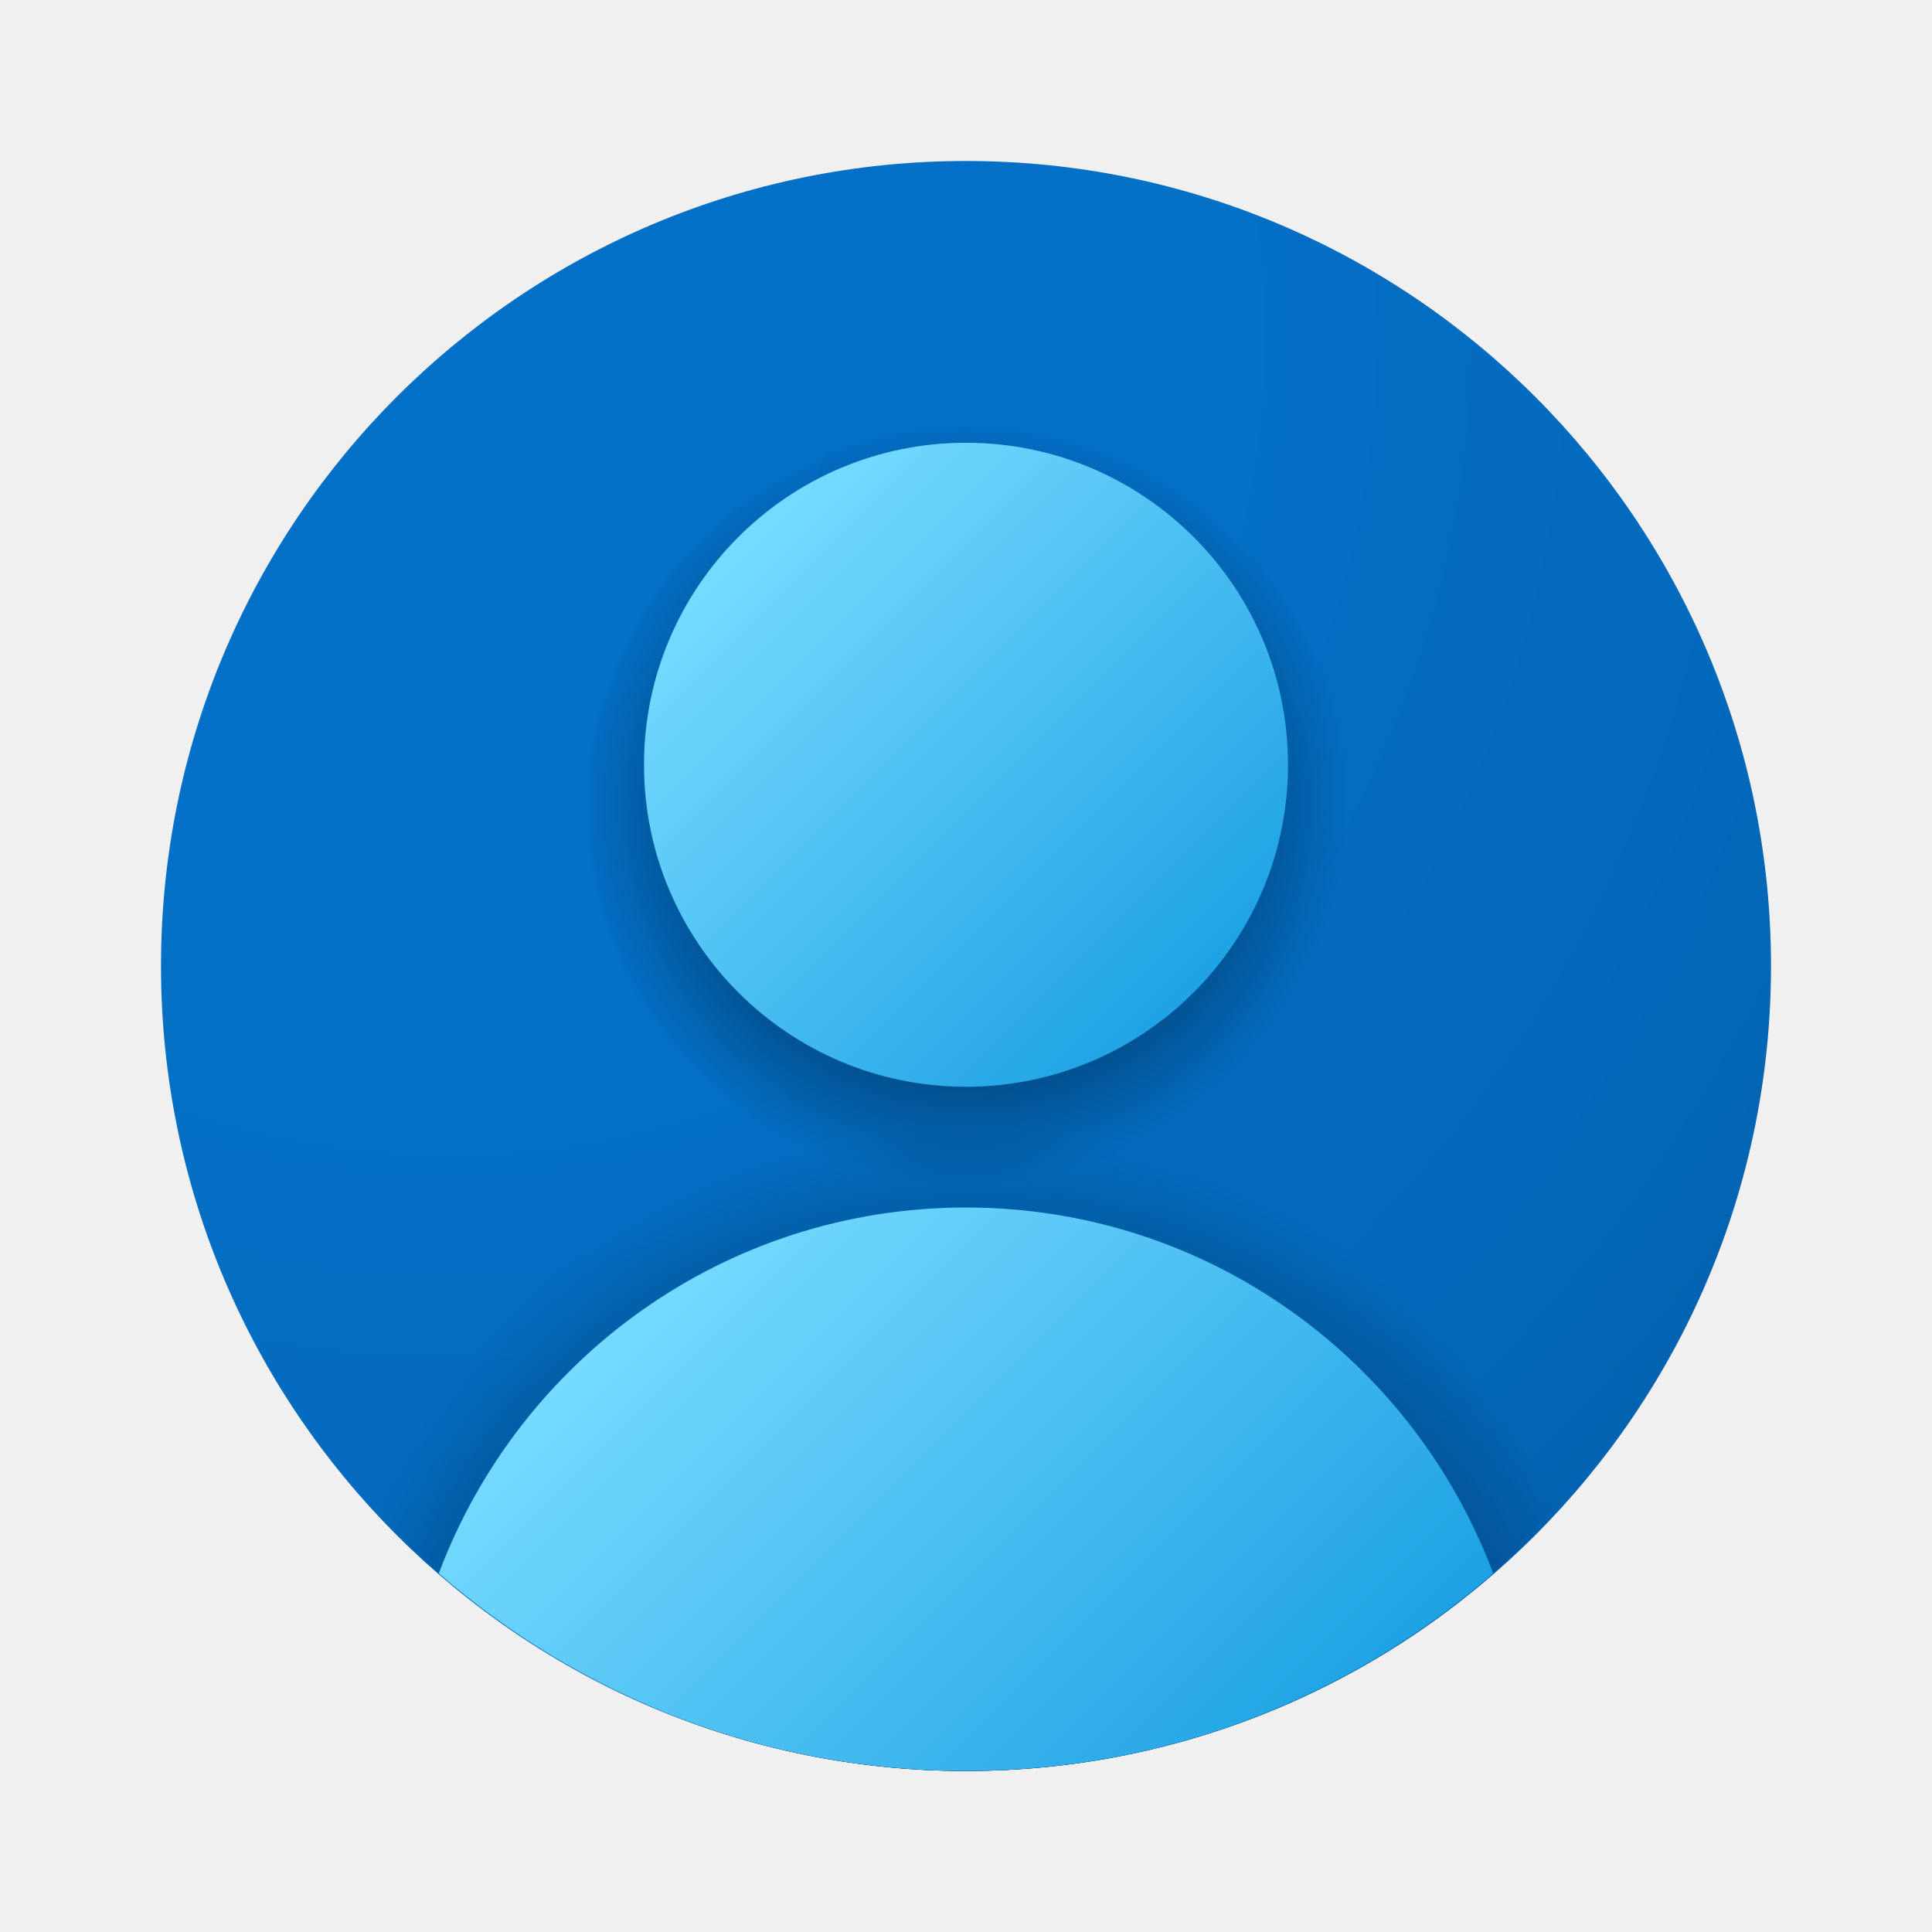
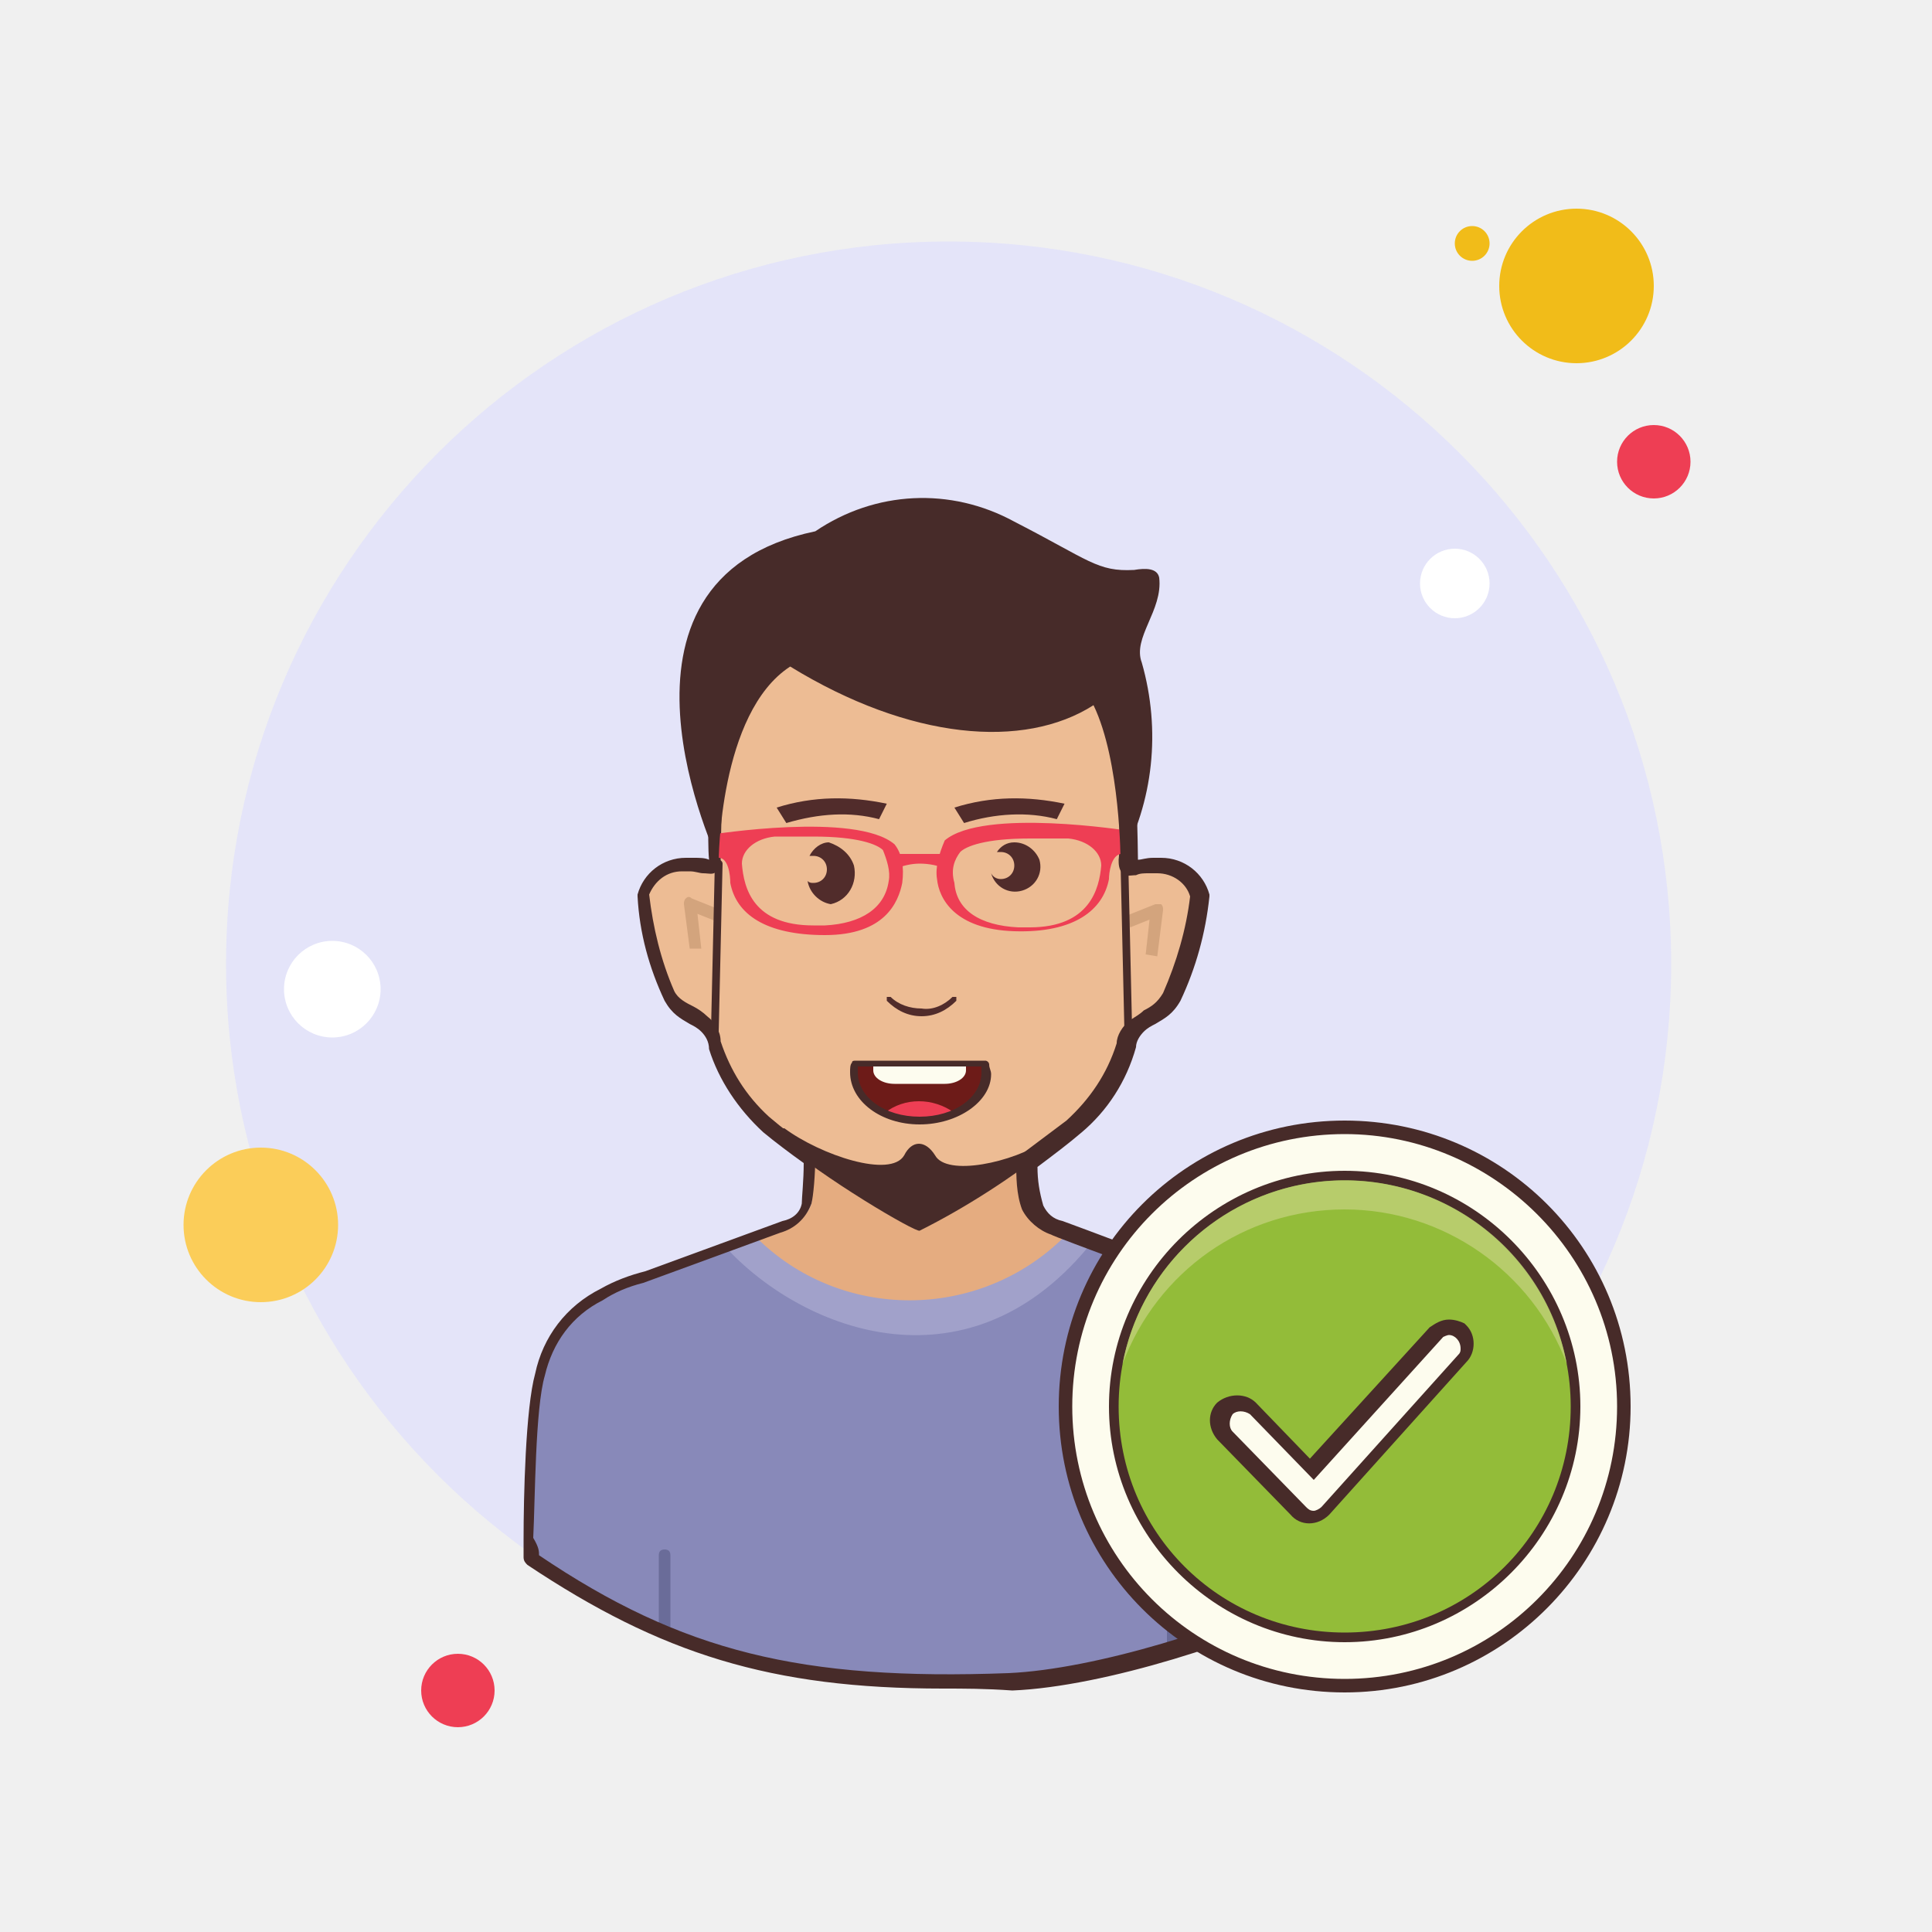
- <svg xmlns="http://www.w3.org/2000/svg" viewBox="0 0 48 48" width="30px" height="30px">
-   <radialGradient id="A7gfmRnQJ4TuM2hgrd0Tra" cx="11.177" cy="8.393" r="40.312" gradientUnits="userSpaceOnUse">
-     <stop offset="0" stop-color="#0370c8" />
-     <stop offset=".484" stop-color="#036fc5" />
-     <stop offset=".775" stop-color="#036abd" />
-     <stop offset="1" stop-color="#0362b0" />
-   </radialGradient>
-   <path fill="url(#A7gfmRnQJ4TuM2hgrd0Tra)" d="M44,24c0,11.045-8.955,20-20,20S4,35.045,4,24S12.955,4,24,4S44,12.955,44,24z" />
-   <radialGradient id="A7gfmRnQJ4TuM2hgrd0Trb" cx="24" cy="44.108" r="16.14" gradientUnits="userSpaceOnUse">
-     <stop offset="0" />
-     <stop offset="1" stop-opacity="0" />
-   </radialGradient>
-   <path fill="url(#A7gfmRnQJ4TuM2hgrd0Trb)" d="M24,44c5.795,0,10.998-2.48,14.651-6.418C36.177,31.943,30.552,28,24,28 s-12.177,3.943-14.651,9.582C13.002,41.52,18.205,44,24,44z" />
-   <radialGradient id="A7gfmRnQJ4TuM2hgrd0Trc" cx="24" cy="20" r="9.5" gradientUnits="userSpaceOnUse">
-     <stop offset="0" />
-     <stop offset="1" stop-opacity="0" />
-   </radialGradient>
-   <circle cx="24" cy="20" r="9.5" fill="url(#A7gfmRnQJ4TuM2hgrd0Trc)" />
-   <linearGradient id="A7gfmRnQJ4TuM2hgrd0Trd" x1="18.573" x2="29.735" y1="13.573" y2="24.735" gradientUnits="userSpaceOnUse">
-     <stop offset="0" stop-color="#75daff" />
-     <stop offset="1" stop-color="#1ea2e4" />
-   </linearGradient>
-   <circle cx="24" cy="19" r="8" fill="url(#A7gfmRnQJ4TuM2hgrd0Trd)" />
-   <linearGradient id="A7gfmRnQJ4TuM2hgrd0Tre" x1="17.007" x2="30.888" y1="31.21" y2="45.091" gradientUnits="userSpaceOnUse">
-     <stop offset="0" stop-color="#75daff" />
-     <stop offset="1" stop-color="#1ea2e4" />
-   </linearGradient>
-   <path fill="url(#A7gfmRnQJ4TuM2hgrd0Tre)" d="M24,44c5.015,0,9.587-1.859,13.098-4.909C35.107,33.784,30.002,30,24,30 s-11.107,3.784-13.098,9.091C14.413,42.141,18.985,44,24,44z" />
+ <svg xmlns="http://www.w3.org/2000/svg" viewBox="0 0 100 100" width="45px" height="45px" clip-rule="evenodd">
+   <path fill="#fff" d="M19.8 55.7A.9.9 0 1 0 19.8 57.5.9.9 0 1 0 19.8 55.7zM78.8 31A.7.7 0 1 0 78.8 32.4.7.7 0 1 0 78.8 31z" />
+   <path fill="#f1bc19" d="M76.2 11.7A.9.9 0 1 0 76.2 13.5.9.9 0 1 0 76.2 11.7zM20.3 63.3A.9.9 0 1 0 20.3 65.1.9.9 0 1 0 20.3 63.3z" />
+   <path fill="#e4e4f9" d="M49.1 12.5A37.4 37.4 0 1 0 49.1 87.3A37.4 37.4 0 1 0 49.1 12.5Z" />
+   <path fill="#f1bc19" d="M81.6 10.8A4 4 0 1 0 81.6 18.8A4 4 0 1 0 81.6 10.8Z" />
+   <path fill="#ee3e54" d="M85.6 22A1.9 1.9 0 1 0 85.6 25.8A1.9 1.9 0 1 0 85.6 22Z" />
+   <path fill="#fbcd59" d="M76.7 74.4A1.9 1.9 0 1 0 76.7 78.2 1.9 1.9 0 1 0 76.7 74.4zM13.5 59.4A4 4 0 1 0 13.5 67.4 4 4 0 1 0 13.5 59.4z" />
+   <path fill="#ee3e54" d="M23.7 85.6A1.9 1.9 0 1 0 23.7 89.4A1.9 1.9 0 1 0 23.7 85.6Z" />
+   <path fill="#fff" d="M75.3 28.4A1.8 1.8 0 1 0 75.3 32 1.8 1.8 0 1 0 75.3 28.4zM17.2 48.7A2.5 2.5 0 1 0 17.2 53.7 2.5 2.5 0 1 0 17.2 48.7z" />
+   <path fill="#e5ac80" d="M67.6,71.1c-0.4-2.2-1.3-3.4-3.3-4L63.9,67l-0.6-0.2c-1.3-0.5-8.7-3.3-8.7-3.3 c-0.6-0.1-1-0.5-1.2-1.1c-0.2-1-0.3-1.9-0.2-2.9c-1.6,0.6-3.3,1-5,1.4c-1.9,0.2-6-2.3-6-2.3s-0.1,3-0.2,3.7 c-0.2,0.6-0.7,1-1.3,1.1L33.5,66c-0.8,0.2-1.5,0.5-2.2,0.9c-1.5,1-2.6,2.4-3.2,4.2c0,0-0.5,3.3-0.5,3.4c0,0.5-0.1,1-0.1,1.5 c7.8,5.3,14,6.7,24.7,6.3c4.9-0.2,12.1-2.6,15.9-4.5C67.9,73.6,67.6,71.1,67.6,71.1z" />
+   <path fill="#8889b9" d="M64,66.9l-0.3-0.1l-0.6-0.2c-0.8-0.3-3.9-1.5-6.2-2.3h-0.1c-2.5,1.3-6.1,3.2-9.4,3.2 s-6.6-1.8-9.4-3.3l-0.3,0.1l-4.4,1.6c-0.8,0.2-1.5,0.5-2.2,0.9c-1.5,1-2.6,2.5-3.2,4.2c0,0-0.5,3.3-0.5,3.4c0,0.5-0.1,5.4-0.1,6 c7.8,5.3,14,6.7,24.7,6.3c4.9-0.2,12.1-2.6,15.9-4.5C67.7,77.9,67.4,71,67.4,71C67,68.8,66.1,67.6,64,66.9z" />
+   <path fill="#a1a1ca" fill-rule="evenodd" d="M55.5,63.9c-0.1,0-0.1,0-0.2-0.1c-4.3,4.5-11.5,4.7-16,0.4 c-0.1-0.1-0.1-0.1-0.2-0.2c-0.5,0.3-1,0.5-1.5,0.6c4.1,4.4,12.7,7.6,19-0.4C56.3,64.1,55.9,63.9,55.5,63.9z" clip-rule="evenodd" />
+   <path fill="#6a6c99" d="M34.4 84.8c-.2 0-.3-.1-.3-.3v-4c0-.2.1-.3.3-.3s.3.1.3.3v4C34.6 84.7 34.5 84.8 34.4 84.8zM60.7 85.5c-.2 0-.3-.1-.3-.3v-4.6c0-.2.1-.3.3-.3s.3.1.3.3v4.6C61 85.4 60.8 85.5 60.7 85.5z" />
+   <path fill="#edbc94" d="M59.9,44.8h-0.4c-1,0-1.2,0.3-1.2-0.3c0.1-1-0.1-5.3-0.1-5.5c0-4.4-4.7-8-10.5-8.2h-0.2 C41.7,31,37.1,34.6,37.1,39c0,0.2-0.2,4.5-0.1,5.5c0,0.6-0.2,0.2-1.2,0.3h-0.4c-1,0-1.8,0.6-2.1,1.6c0.1,0.1,0.6,3.7,1.4,5.1 c0.4,0.8,1.1,0.9,1.8,1.4c0.3,0.2,0.5,0.6,0.6,1c0.5,1.6,1.4,2.9,2.7,4c0.6,0.6,4.5,4.7,7.9,4.5s7.3-3.9,7.9-4.5 c1.2-1.1,2.2-2.4,2.7-4c0.1-0.4,0.3-0.8,0.6-1c0.7-0.5,1.4-0.6,1.8-1.4c0.8-1.4,1.3-5,1.4-5.1C61.7,45.4,60.8,44.8,59.9,44.8z" />
+   <path fill="#512c2b" d="M47.7 52.6c.7 0 1.3-.3 1.8-.8 0 0 0-.1 0-.2 0 0 0 0 0 0l0 0c0 0-.1 0-.2 0 0 0 0 0 0 0-.4.4-1 .7-1.6.6-.6 0-1.2-.2-1.6-.6 0 0-.1 0-.1 0 0 0 0 0-.1 0 0 0 0 .1 0 .2 0 0 0 0 0 0C46.4 52.3 47 52.6 47.7 52.6zM45.5 42.4l.4-.8c-1.9-.4-3.8-.4-5.7.2l.5.8C42.4 42.1 44 42 45.5 42.4zM54.7 42.4l.4-.8c-1.9-.4-3.8-.4-5.7.2l.5.8C51.5 42.1 53.2 42 54.7 42.4zM42.9 43.6c-.4 0-.8.3-1 .7.1 0 .1 0 .2 0 .4 0 .7.3.7.7 0 .4-.3.7-.7.7-.1 0-.2 0-.3-.1.1.6.6 1.1 1.2 1.2.9-.2 1.4-1.1 1.2-2C44 44.2 43.5 43.8 42.9 43.6L42.9 43.6zM52.5 43.6c-.4 0-.7.2-.9.5.1 0 .2 0 .2 0 .4 0 .7.3.7.7 0 .4-.3.7-.7.7-.2 0-.4-.1-.5-.3.2.7.9 1.1 1.6.9.7-.2 1.1-.9.9-1.6C53.6 44 53.1 43.6 52.5 43.6z" />
+   <path fill="#472b29" d="M48.8,87.4c-8.9,0-14.6-1.8-21.5-6.4c-0.1-0.1-0.2-0.2-0.2-0.4c0-0.1,0-0.4,0-0.9 c0-2.2,0.1-6.8,0.6-8.6c0.4-1.9,1.6-3.5,3.4-4.4c0.7-0.4,1.5-0.7,2.3-0.9l7.1-2.6c0.5-0.1,0.9-0.4,1-0.9c0-0.3,0.1-1.2,0.1-2.1 c-0.7-0.5-1.5-1.1-2.1-1.6c-1.3-1.2-2.3-2.7-2.8-4.3c0-0.4-0.2-0.7-0.4-0.9c-0.2-0.2-0.4-0.3-0.6-0.4c-0.5-0.3-0.9-0.5-1.3-1.2 c-0.8-1.7-1.3-3.5-1.4-5.4c0,0,0-0.1,0-0.1c0.3-1.1,1.3-1.9,2.5-1.9h0.4c0.3,0,0.6,0,0.8,0.1c-0.1-1,0-3.8,0.1-5 c0-0.3,0-0.5,0-0.5c0-4.7,4.8-8.6,10.9-8.8h0.2c6.1,0.2,10.9,4.1,10.9,8.8c0,0,0,0.2,0,0.5c0,1.2,0.1,4.1,0.1,5 c0.2,0,0.4-0.1,0.8-0.1h0.4c1.2,0,2.2,0.8,2.5,1.9c0,0,0,0.1,0,0.1c-0.2,1.9-0.7,3.7-1.5,5.4c-0.4,0.7-0.8,0.9-1.3,1.2 c-0.2,0.1-0.4,0.2-0.6,0.4c-0.2,0.2-0.4,0.5-0.4,0.8c-0.5,1.8-1.5,3.3-2.8,4.4c-0.7,0.6-1.5,1.2-2.3,1.8c0,0.7,0.1,1.3,0.3,2 c0.2,0.4,0.5,0.7,1,0.8c0.3,0.1,7.5,2.8,8.7,3.3l0.9,0.4c2,0.6,3.1,1.9,3.6,4.3c0,0,0,0,0,0.1c0,0,0.3,6.9,0.5,11.2 c0,0.2-0.1,0.3-0.2,0.4c-4,2-11.3,4.4-16.1,4.6C51,87.4,49.9,87.4,48.8,87.4z M27.9,80.5c7.4,5,13.6,6.5,24.3,6.1 c4.5-0.2,11.5-2.4,15.5-4.4c-0.2-4.1-0.5-10.4-0.5-10.9c-0.4-2.1-1.3-3.1-3.1-3.7l-1-0.4c-1.2-0.5-8.6-3.2-8.7-3.3 c-0.6-0.2-1.2-0.7-1.5-1.3c-0.3-0.8-0.3-1.7-0.3-2.5c0-0.1,0.1-0.2,0.2-0.3c0.8-0.6,1.6-1.2,2.4-1.8c1.2-1.1,2.1-2.4,2.6-4 c0-0.4,0.3-0.9,0.7-1.2c0.3-0.2,0.5-0.3,0.7-0.5c0.4-0.2,0.7-0.4,1-0.9c0.7-1.6,1.2-3.3,1.4-5c-0.2-0.7-0.9-1.2-1.7-1.2h-0.4 c-0.3,0-0.5,0-0.7,0.1c-0.3,0-0.5,0.1-0.7-0.1c-0.2-0.2-0.2-0.5-0.2-0.7c0.1-0.8,0-3.9-0.1-5.1c0-0.3,0-0.5,0-0.5 c0-4.3-4.4-7.8-10.1-8h-0.2c-5.6,0.2-10.1,3.7-10.1,8c0,0,0,0.2,0,0.5c0,1.2-0.1,4.2-0.1,5.1c0,0.3,0,0.5-0.2,0.6 c-0.2,0.2-0.4,0.1-0.7,0.1c-0.2,0-0.4-0.1-0.7-0.1h-0.4c-0.8,0-1.4,0.5-1.7,1.2c0.2,1.7,0.6,3.4,1.3,5c0.2,0.4,0.6,0.6,1,0.8 c0.2,0.1,0.5,0.3,0.7,0.5c0.4,0.3,0.7,0.8,0.7,1.3c0.5,1.5,1.3,2.8,2.5,3.9c0.7,0.6,1.5,1.2,2.2,1.7c0.1,0.1,0.2,0.2,0.2,0.3 c0,1-0.1,2.1-0.2,2.5c-0.3,0.8-0.9,1.3-1.6,1.5l-7.1,2.6c-0.8,0.2-1.5,0.5-2.1,0.9c-1.6,0.8-2.6,2.2-3,3.9 c-0.5,1.7-0.5,6.4-0.6,8.4C27.9,80.1,27.9,80.3,27.9,80.5z" />
+   <path fill="#d3a47d" d="M59.9 49.5l-.6-.1.2-1.8-1 .4-.2-.6 1.5-.6c.1 0 .2 0 .3 0 .1.1.1.2.1.3L59.9 49.5zM35.7 49.1l-.3-2.3c0-.1 0-.2.1-.3.1-.1.2-.1.3 0l1.5.6-.2.6-1-.4.2 1.8L35.7 49.1z" />
+   <path fill="#472b29" d="M37 53.6C37 53.6 37 53.6 37 53.6c-.1 0-.2-.1-.2-.2l.2-8.7c0-.1.1-.2.2-.2 0 0 0 0 0 0 .1 0 .2.1.2.2l-.2 8.7C37.2 53.5 37.1 53.6 37 53.6zM58.4 53.6c-.1 0-.2-.1-.2-.2l-.2-8.7c0-.1.1-.2.2-.2 0 0 0 0 0 0 .1 0 .2.1.2.2l.2 8.7C58.6 53.5 58.5 53.6 58.4 53.6 58.4 53.6 58.4 53.6 58.4 53.6zM54.2 59c-1.8 1.2-5.2 1.9-5.8.8-.5-.8-1.2-.8-1.6 0-.7 1.2-4.3 0-6.2-1.4-.5 0 0 .2-.4.5 2.4 2.1 7.2 4.9 7.4 4.8l0 0c2.4-1.2 4.7-2.7 6.9-4.4C54 59 54.8 59 54.2 59z" />
+   <path fill="#ee3e54" d="M46.3 43.7c-2-1.7-9.5-.5-9.5-.5.1.4.3.8.4 1.2.5 0 .6.9.6 1.3.3 1.6 1.8 2.7 4.9 2.7s3.8-1.7 4-2.7C46.8 44.9 46.7 44.2 46.3 43.7zM46 45.6c-.2 1.4-1.4 2.2-3.3 2.3h-.6c-3.1 0-3.6-1.9-3.7-3.2 0-.7.7-1.3 1.7-1.4.6 0 1.2 0 2 0 2.3 0 3.3.4 3.6.7C45.9 44.5 46.1 45.1 46 45.6zM48.5 45.5c.1 1 .9 2.6 4 2.7s4.6-1.1 4.9-2.7c0-.3.1-1.2.6-1.3.1-.4.2-.8.4-1.2 0 0-7.5-1.2-9.5.5C48.6 44.2 48.4 44.9 48.5 45.5zM49.7 44.1c.3-.3 1.3-.7 3.6-.7.7 0 1.4 0 2 0 1 .1 1.7.7 1.7 1.4-.1 1.2-.6 3.2-3.7 3.2h-.6c-2-.1-3.2-.9-3.3-2.3C49.2 45 49.4 44.5 49.7 44.1z" />
+   <path fill="#ee3e54" d="M49,45c-0.4-0.2-0.9-0.3-1.4-0.3c-0.4,0-0.9,0.1-1.3,0.3l-0.4-0.8h3.5L49,45z" />
+   <path fill="#6d1b18" d="M44.2,55c0,0.2-0.1,0.3-0.1,0.5c0,1.4,1.5,2.5,3.4,2.5s3.4-1.1,3.4-2.5c0-0.2,0-0.3,0-0.5H44.2z" />
+   <path fill="#ee3e54" d="M49.4,57.6c-1.1-0.8-2.6-0.8-3.6,0C47,58.1,48.3,58.1,49.4,57.6z" />
+   <path fill="#fdfcef" d="M45.2,55L45.2,55v0.4c0,0.4,0.5,0.7,1.1,0.7h2.6c0.6,0,1.1-0.3,1.1-0.7V55H45.2z" />
+   <path fill="#472b29" d="M47.6 58.2c-2 0-3.6-1.2-3.6-2.7 0-.2 0-.4.1-.5 0-.1.1-.1.2-.1H51c.1 0 .2.1.2.2 0 .2.1.3.1.5C51.3 57 49.6 58.2 47.6 58.2zM44.4 55.2c0 .1 0 .2 0 .3 0 1.3 1.4 2.3 3.2 2.3 1.8 0 3.2-1 3.2-2.3 0-.1 0-.2 0-.3H44.4zM60 29.9c-.1-.5-.7-.5-1.3-.4-1.9.1-2.3-.5-6.2-2.5-3.3-1.8-7.2-1.6-10.3.5-12 2.5-5 17.1-5 17.1s0-7.7 3.7-10.1c6.2 3.8 12.1 4.3 15.7 2 1.4 2.9 1.4 8.1 1.4 8.1 1.7-3.1 2.1-6.8 1.1-10.3C58.6 33 60.2 31.6 60 29.9L60 29.9z" />
+   <g>
+     <path fill="#fdfcee" d="M69.6 58.4A14.4 14.4 0 1 0 69.6 87.2A14.4 14.4 0 1 0 69.6 58.4Z" />
+     <path fill="#472b29" d="M69.6,87.6c-8.2,0-14.8-6.6-14.8-14.8c0-8.2,6.6-14.8,14.8-14.8c8.2,0,14.8,6.6,14.8,14.8 C84.4,80.9,77.8,87.6,69.6,87.6z M69.6,58.7c-7.8,0-14.1,6.3-14.1,14.1s6.3,14.1,14.1,14.1s14.1-6.3,14.1-14.1 S77.3,58.7,69.6,58.7z" />
+   </g>
+   <g>
+     <path fill="#93bc39" d="M69.6 60.9A11.9 11.9 0 1 0 69.6 84.7A11.9 11.9 0 1 0 69.6 60.9Z" />
+     <path fill="#472b29" d="M69.6,85c-6.7,0-12.2-5.5-12.2-12.2c0-6.7,5.5-12.2,12.2-12.2c6.7,0,12.2,5.5,12.2,12.2 C81.8,79.5,76.3,85,69.6,85z M69.6,61.1c-6.4,0-11.7,5.2-11.7,11.7s5.2,11.7,11.7,11.7s11.7-5.2,11.7-11.7S76,61.1,69.6,61.1z" />
+   </g>
+   <path fill="#c0d078" d="M69.6,62.6c5.1,0,9.7,3.2,11.5,8 c-1.2-6.4-7.4-10.5-13.7-9.3c-4.7,0.9-8.4,4.6-9.3,9.3C59.9,65.8,64.4,62.6,69.6,62.6z" opacity=".79" />
+   <path fill="#fdfcee" d="M67.9,78.6c-0.3,0-0.5-0.1-0.7-0.3l-3.8-3.9c-0.4-0.4-0.4-1,0-1.4c0.2-0.2,0.4-0.3,0.7-0.3 c0.3,0,0.5,0.1,0.7,0.3l3,3.2l6.4-7.1c0.2-0.2,0.5-0.3,0.7-0.3c0.6,0,1,0.4,1,1c0,0.3-0.1,0.5-0.3,0.7l-7.1,7.9 C68.4,78.5,68.1,78.7,67.9,78.6L67.9,78.6L67.9,78.6z" />
+   <path fill="#472b29" d="M75,69.1c0.3,0,0.6,0.3,0.6,0.7c0,0.1,0,0.2-0.1,0.3L68.4,78c-0.1,0.1-0.3,0.2-0.4,0.2l0,0 c-0.2,0-0.3-0.1-0.4-0.2l-3.8-3.9c-0.2-0.2-0.2-0.6,0-0.9c0.2-0.2,0.6-0.2,0.9,0l0,0l3.3,3.4l6.7-7.4C74.7,69.2,74.9,69.1,75,69.1 M75,68.3L75,68.3c-0.4,0-0.7,0.2-1,0.4l-6.2,6.8l-2.8-2.9c-0.5-0.5-1.4-0.5-2,0c-0.5,0.5-0.5,1.3,0,1.9l3.8,3.9 c0.5,0.6,1.4,0.6,2,0c0,0,0,0,0,0l7.1-7.9c0.5-0.5,0.5-1.4,0-1.9c0,0,0,0-0.1-0.1C75.6,68.4,75.3,68.3,75,68.3L75,68.3z" />
</svg>
